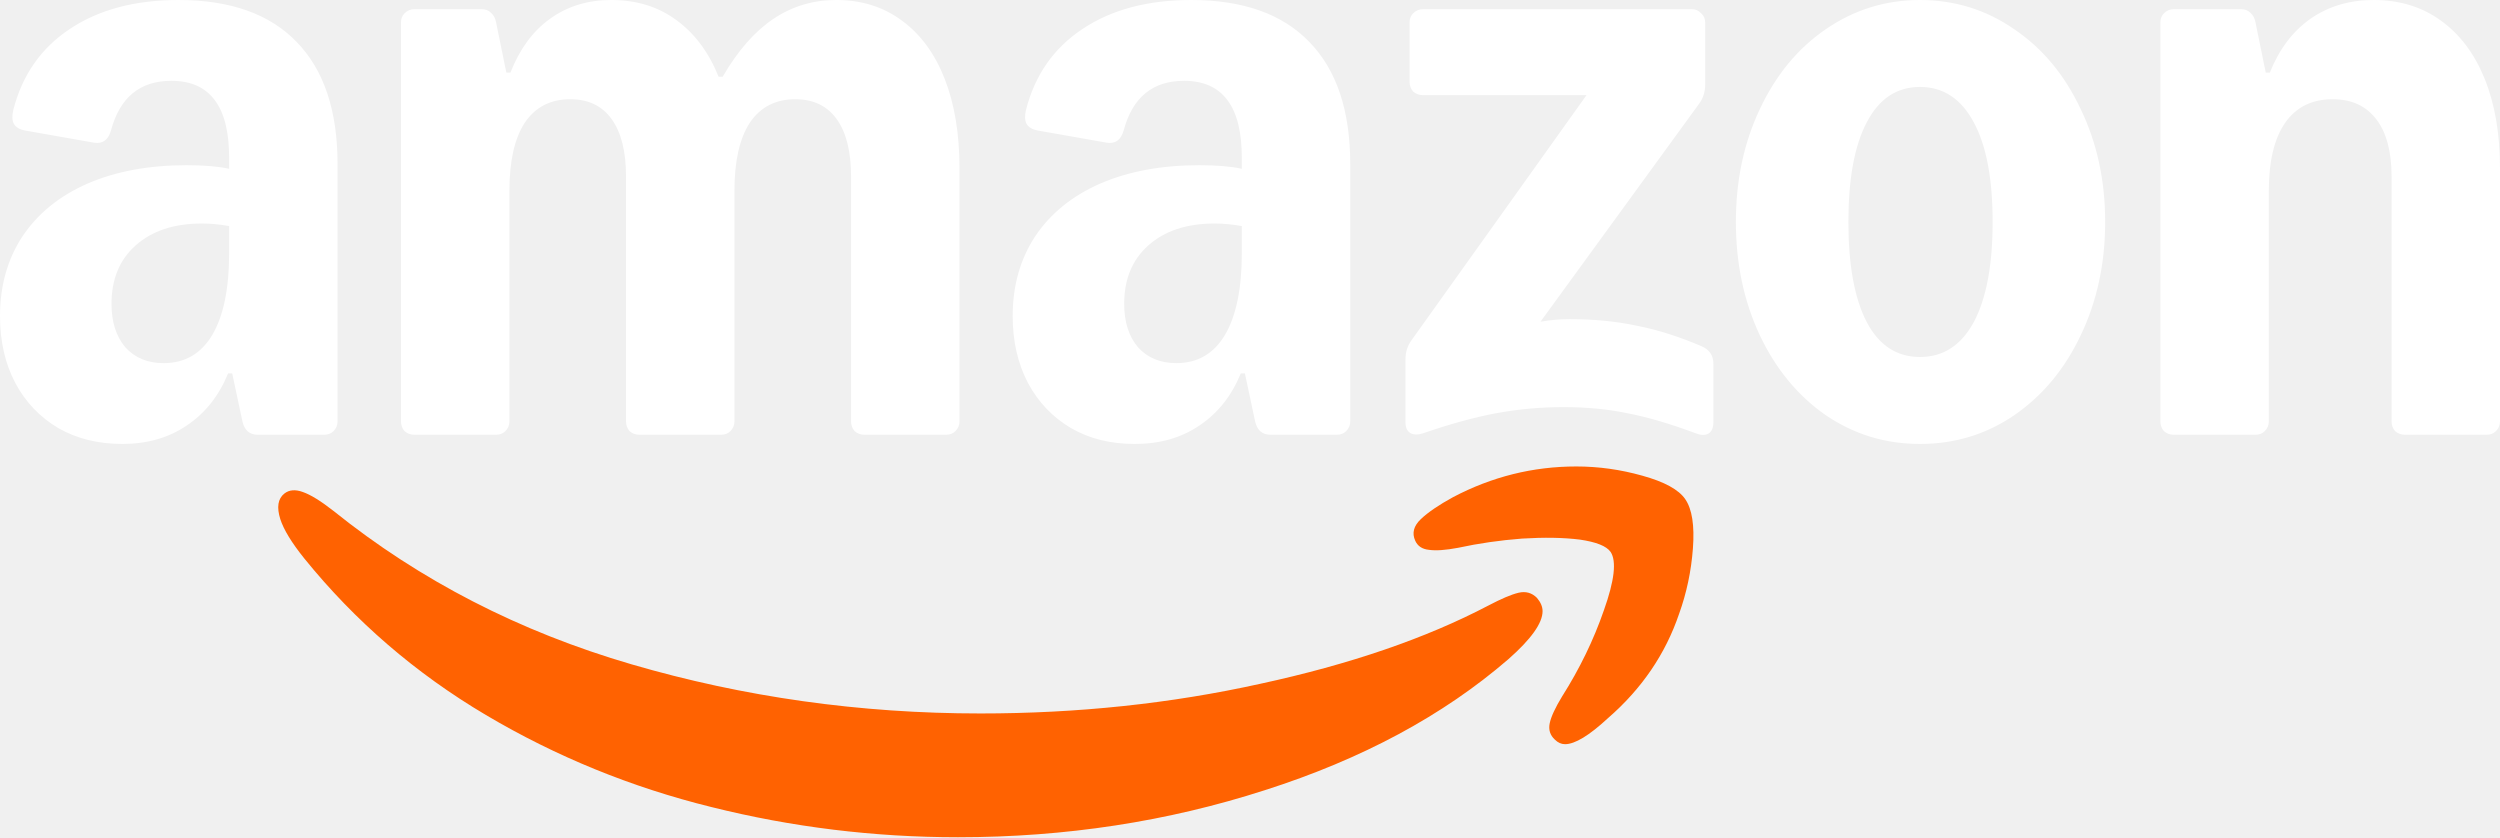
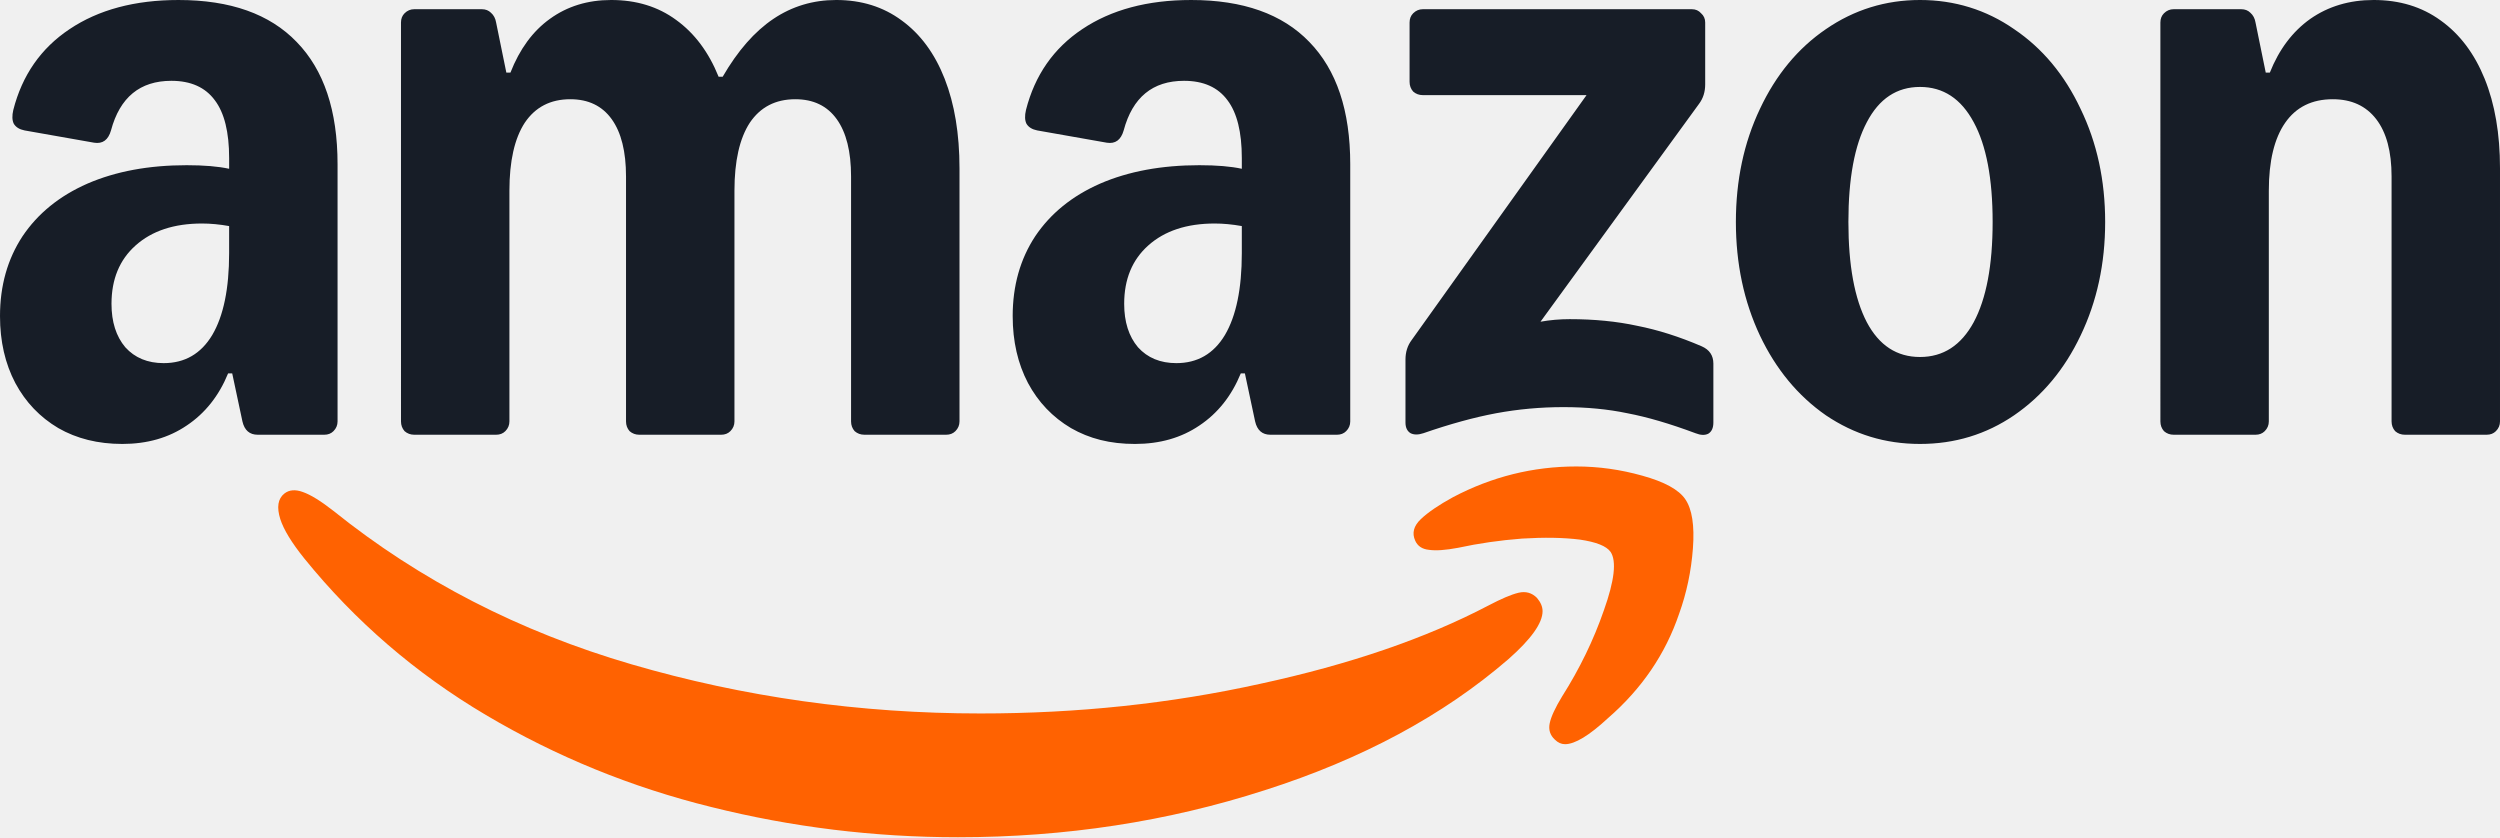
<svg xmlns="http://www.w3.org/2000/svg" width="398.614mm" height="133.494mm" viewBox="0 0 398.614 133.494" version="1.1" id="svg842">
  <defs id="defs836" />
  <g id="layer1" transform="translate(128.2473,-81.33034)">
-     <path style="fill:#fff;fill-rule:nonzero;stroke:none;stroke-width:5.11;fill-opacity:1" d="m -108.757,152.115 c -3.86,0 -7.258,-0.843 -10.194,-2.528 -2.936,-1.74 -5.219,-4.132 -6.85,-7.177 -1.631,-3.098 -2.446,-6.659 -2.446,-10.683 0,-4.839 1.196,-9.079 3.588,-12.721 2.446,-3.643 5.899,-6.443 10.357,-8.4 4.512,-1.957 9.786,-2.935 15.821,-2.935 2.773,0 5.029,0.19 6.769,0.571 v -1.712 c 0,-4.132 -0.761,-7.204 -2.283,-9.215 -1.522,-2.066 -3.833,-3.099 -6.932,-3.099 -5.002,0 -8.209,2.637 -9.623,7.91 -0.435,1.522 -1.332,2.175 -2.691,1.957 l -11.091,-1.957 c -0.816,-0.163 -1.386,-0.516 -1.713,-1.06 -0.272,-0.544 -0.299,-1.278 -0.082,-2.202 1.414,-5.545 4.404,-9.84 8.97,-12.885 4.621,-3.099 10.411,-4.648 17.37,-4.648 8.264,0 14.543,2.229 18.838,6.687 4.349,4.458 6.524,10.955 6.524,19.491 v 41.019 c 0,0.598 -0.217,1.114 -0.652,1.549 -0.381,0.381 -0.87,0.571 -1.468,0.571 h -10.601 c -1.305,0 -2.12,-0.707 -2.446,-2.12 l -1.631,-7.666 h -0.652 c -1.468,3.588 -3.67,6.36 -6.605,8.318 -2.881,1.957 -6.306,2.936 -10.275,2.936 z m -1.713,-22.345 c 0,2.882 0.734,5.192 2.202,6.932 1.522,1.685 3.561,2.528 6.116,2.528 3.371,0 5.953,-1.495 7.747,-4.485 1.794,-3.044 2.691,-7.394 2.691,-13.047 v -4.322 c -1.522,-0.272 -2.963,-0.408 -4.322,-0.408 -4.458,0 -7.992,1.169 -10.601,3.507 -2.555,2.283 -3.833,5.382 -3.833,9.296 z m 46.157,-44.852 c 0,-0.598 0.191,-1.087 0.571,-1.468 0.435,-0.435 0.952,-0.652 1.549,-0.652 h 10.765 c 0.598,0 1.087,0.19 1.468,0.571 0.435,0.381 0.707,0.897 0.816,1.549 l 1.631,7.992 h 0.652 c 1.468,-3.751 3.561,-6.605 6.28,-8.563 2.772,-2.012 6.034,-3.017 9.785,-3.017 4.023,0 7.476,1.06 10.357,3.18 2.936,2.12 5.192,5.138 6.769,9.052 h 0.653 c 2.392,-4.132 5.083,-7.204 8.073,-9.215 2.99,-2.012 6.333,-3.017 10.03,-3.017 4.023,0 7.503,1.087 10.439,3.262 2.99,2.175 5.273,5.274 6.85,9.297 1.577,4.023 2.365,8.78 2.365,14.271 v 40.367 c 0,0.598 -0.218,1.114 -0.653,1.549 -0.381,0.381 -0.87,0.571 -1.468,0.571 H 9.571 c -0.598,0 -1.115,-0.19 -1.549,-0.571 -0.381,-0.435 -0.571,-0.951 -0.571,-1.549 V 109.465 c 0,-3.969 -0.761,-7.013 -2.283,-9.133 -1.522,-2.12 -3.724,-3.18 -6.606,-3.18 -3.153,0 -5.572,1.25 -7.258,3.751 -1.631,2.501 -2.446,6.116 -2.446,10.846 v 36.779 c 0,0.598 -0.218,1.114 -0.653,1.549 -0.38,0.381 -0.87,0.571 -1.468,0.571 h -13.048 c -0.598,0 -1.115,-0.19 -1.549,-0.571 -0.381,-0.435 -0.571,-0.951 -0.571,-1.549 V 109.465 c 0,-3.969 -0.761,-7.013 -2.283,-9.133 -1.522,-2.12 -3.724,-3.18 -6.605,-3.18 -3.154,0 -5.573,1.25 -7.258,3.751 -1.631,2.501 -2.446,6.116 -2.446,10.846 v 36.779 c 0,0.598 -0.217,1.114 -0.652,1.549 -0.381,0.381 -0.87,0.571 -1.468,0.571 h -13.048 c -0.598,0 -1.115,-0.19 -1.549,-0.571 -0.38,-0.435 -0.571,-0.951 -0.571,-1.549 z m 97.533,46.809 c 0,-4.839 1.196,-9.079 3.589,-12.721 2.446,-3.643 5.898,-6.443 10.357,-8.4 4.512,-1.957 9.786,-2.935 15.82,-2.935 2.773,0 5.029,0.19 6.769,0.571 v -1.712 c 0,-4.132 -0.761,-7.204 -2.283,-9.215 -1.522,-2.066 -3.833,-3.099 -6.932,-3.099 -5.002,0 -8.209,2.637 -9.623,7.91 -0.435,1.522 -1.332,2.175 -2.691,1.957 l -11.091,-1.957 c -0.816,-0.163 -1.386,-0.516 -1.713,-1.06 -0.272,-0.544 -0.299,-1.278 -0.082,-2.202 1.414,-5.545 4.404,-9.84 8.971,-12.885 4.621,-3.099 10.411,-4.648 17.37,-4.648 8.264,0 14.543,2.229 18.838,6.687 4.349,4.458 6.524,10.955 6.524,19.491 v 41.019 c 0,0.598 -0.218,1.114 -0.653,1.549 -0.381,0.381 -0.87,0.571 -1.468,0.571 H 74.322 c -1.305,0 -2.12,-0.707 -2.446,-2.12 l -1.631,-7.666 h -0.652 c -1.468,3.588 -3.67,6.36 -6.606,8.318 -2.881,1.957 -6.306,2.936 -10.275,2.936 -3.969,0 -7.258,-0.843 -10.194,-2.528 -2.936,-1.74 -5.219,-4.132 -6.85,-7.177 -1.631,-3.098 -2.447,-6.659 -2.447,-10.683 z m 17.778,-1.957 c 0,2.882 0.734,5.192 2.202,6.932 1.522,1.685 3.561,2.528 6.116,2.528 3.371,0 5.953,-1.495 7.747,-4.485 1.794,-3.044 2.691,-7.394 2.691,-13.047 v -4.322 c -1.522,-0.272 -2.963,-0.408 -4.322,-0.408 -4.458,0 -7.992,1.169 -10.601,3.507 -2.555,2.283 -3.833,5.382 -3.833,9.296 z m 44.852,8.889 c 0,-1.196 0.326,-2.229 0.979,-3.099 L 124.719,96.499 H 98.623 c -0.598,0 -1.115,-0.19 -1.549,-0.571 -0.38,-0.435 -0.571,-0.951 -0.571,-1.549 v -9.46 c 0,-0.598 0.191,-1.087 0.571,-1.468 0.435,-0.435 0.952,-0.652 1.549,-0.652 h 42.895 c 0.598,0 1.087,0.217 1.468,0.652 0.435,0.381 0.652,0.87 0.652,1.468 v 9.867 c 0,1.196 -0.326,2.229 -0.979,3.099 l -25.28,34.74 c 1.522,-0.271 3.072,-0.407 4.648,-0.407 3.915,0 7.503,0.353 10.765,1.06 3.316,0.653 6.741,1.74 10.275,3.262 1.251,0.544 1.876,1.468 1.876,2.773 v 9.378 c 0,0.87 -0.271,1.468 -0.815,1.794 -0.544,0.272 -1.223,0.245 -2.039,-0.081 -4.077,-1.522 -7.693,-2.582 -10.846,-3.181 -3.099,-0.652 -6.497,-0.979 -10.194,-0.979 -3.697,0 -7.231,0.327 -10.765,0.979 -3.479,0.653 -7.339,1.713 -11.58,3.181 -0.816,0.272 -1.495,0.272 -2.039,0 -0.543,-0.327 -0.815,-0.897 -0.815,-1.712 z m 52.681,-21.937 c 0,-6.632 1.278,-12.64 3.833,-18.022 2.555,-5.437 6.061,-9.677 10.52,-12.722 4.513,-3.099 9.514,-4.648 15.005,-4.648 5.491,0 10.547,1.549 15.005,4.648 4.513,3.044 8.046,7.285 10.602,12.722 2.609,5.382 3.915,11.39 3.915,18.022 0,6.633 -1.305,12.668 -3.915,18.104 -2.555,5.382 -6.089,9.623 -10.602,12.722 -4.458,3.044 -9.459,4.567 -15.005,4.567 -5.545,0 -10.492,-1.522 -15.005,-4.567 -4.458,-3.099 -7.965,-7.34 -10.52,-12.722 -2.555,-5.436 -3.833,-11.471 -3.833,-18.104 z m 17.941,0 c 0,6.905 0.979,12.233 2.936,15.984 1.957,3.697 4.784,5.545 8.481,5.545 3.697,0 6.552,-1.848 8.563,-5.545 2.011,-3.751 3.017,-9.079 3.017,-15.984 0,-6.904 -1.006,-12.205 -3.017,-15.902 -2.011,-3.751 -4.866,-5.627 -8.563,-5.627 -3.697,0 -6.523,1.876 -8.481,5.627 -1.957,3.697 -2.936,8.998 -2.936,15.902 z m 49.745,-31.804 c 0,-0.598 0.191,-1.087 0.571,-1.468 0.435,-0.435 0.951,-0.652 1.549,-0.652 h 10.765 c 0.598,0 1.087,0.19 1.468,0.571 0.435,0.381 0.707,0.897 0.815,1.549 l 1.631,7.992 h 0.652 c 1.468,-3.697 3.616,-6.551 6.443,-8.563 2.881,-2.012 6.252,-3.017 10.112,-3.017 4.132,0 7.693,1.087 10.683,3.262 3.045,2.175 5.382,5.274 7.014,9.297 1.631,4.023 2.446,8.78 2.446,14.271 v 40.367 c 0,0.598 -0.218,1.114 -0.653,1.549 -0.38,0.381 -0.87,0.571 -1.468,0.571 H 255.198 c -0.598,0 -1.115,-0.19 -1.549,-0.571 -0.38,-0.435 -0.571,-0.951 -0.571,-1.549 V 109.465 c 0,-3.969 -0.816,-7.013 -2.446,-9.133 -1.631,-2.12 -3.942,-3.18 -6.932,-3.18 -3.316,0 -5.844,1.25 -7.584,3.751 -1.74,2.501 -2.61,6.116 -2.61,10.846 v 36.779 c 0,0.598 -0.217,1.114 -0.652,1.549 -0.381,0.381 -0.87,0.571 -1.468,0.571 h -13.048 c -0.598,0 -1.114,-0.19 -1.549,-0.571 -0.381,-0.435 -0.571,-0.951 -0.571,-1.549 z" id="Shape" />
+     <path style="fill:#171d27;fill-rule:nonzero;stroke:none;stroke-width:5.11;fill-opacity:1" d="m -108.757,152.115 c -3.86,0 -7.258,-0.843 -10.194,-2.528 -2.936,-1.74 -5.219,-4.132 -6.85,-7.177 -1.631,-3.098 -2.446,-6.659 -2.446,-10.683 0,-4.839 1.196,-9.079 3.588,-12.721 2.446,-3.643 5.899,-6.443 10.357,-8.4 4.512,-1.957 9.786,-2.935 15.821,-2.935 2.773,0 5.029,0.19 6.769,0.571 v -1.712 c 0,-4.132 -0.761,-7.204 -2.283,-9.215 -1.522,-2.066 -3.833,-3.099 -6.932,-3.099 -5.002,0 -8.209,2.637 -9.623,7.91 -0.435,1.522 -1.332,2.175 -2.691,1.957 l -11.091,-1.957 c -0.816,-0.163 -1.386,-0.516 -1.713,-1.06 -0.272,-0.544 -0.299,-1.278 -0.082,-2.202 1.414,-5.545 4.404,-9.84 8.97,-12.885 4.621,-3.099 10.411,-4.648 17.37,-4.648 8.264,0 14.543,2.229 18.838,6.687 4.349,4.458 6.524,10.955 6.524,19.491 v 41.019 c 0,0.598 -0.217,1.114 -0.652,1.549 -0.381,0.381 -0.87,0.571 -1.468,0.571 h -10.601 c -1.305,0 -2.12,-0.707 -2.446,-2.12 l -1.631,-7.666 h -0.652 c -1.468,3.588 -3.67,6.36 -6.605,8.318 -2.881,1.957 -6.306,2.936 -10.275,2.936 z m -1.713,-22.345 c 0,2.882 0.734,5.192 2.202,6.932 1.522,1.685 3.561,2.528 6.116,2.528 3.371,0 5.953,-1.495 7.747,-4.485 1.794,-3.044 2.691,-7.394 2.691,-13.047 v -4.322 c -1.522,-0.272 -2.963,-0.408 -4.322,-0.408 -4.458,0 -7.992,1.169 -10.601,3.507 -2.555,2.283 -3.833,5.382 -3.833,9.296 z m 46.157,-44.852 c 0,-0.598 0.191,-1.087 0.571,-1.468 0.435,-0.435 0.952,-0.652 1.549,-0.652 h 10.765 c 0.598,0 1.087,0.19 1.468,0.571 0.435,0.381 0.707,0.897 0.816,1.549 l 1.631,7.992 h 0.652 c 1.468,-3.751 3.561,-6.605 6.28,-8.563 2.772,-2.012 6.034,-3.017 9.785,-3.017 4.023,0 7.476,1.06 10.357,3.18 2.936,2.12 5.192,5.138 6.769,9.052 h 0.653 c 2.392,-4.132 5.083,-7.204 8.073,-9.215 2.99,-2.012 6.333,-3.017 10.03,-3.017 4.023,0 7.503,1.087 10.439,3.262 2.99,2.175 5.273,5.274 6.85,9.297 1.577,4.023 2.365,8.78 2.365,14.271 v 40.367 c 0,0.598 -0.218,1.114 -0.653,1.549 -0.381,0.381 -0.87,0.571 -1.468,0.571 H 9.571 c -0.598,0 -1.115,-0.19 -1.549,-0.571 -0.381,-0.435 -0.571,-0.951 -0.571,-1.549 V 109.465 c 0,-3.969 -0.761,-7.013 -2.283,-9.133 -1.522,-2.12 -3.724,-3.18 -6.606,-3.18 -3.153,0 -5.572,1.25 -7.258,3.751 -1.631,2.501 -2.446,6.116 -2.446,10.846 v 36.779 c 0,0.598 -0.218,1.114 -0.653,1.549 -0.38,0.381 -0.87,0.571 -1.468,0.571 h -13.048 c -0.598,0 -1.115,-0.19 -1.549,-0.571 -0.381,-0.435 -0.571,-0.951 -0.571,-1.549 V 109.465 c 0,-3.969 -0.761,-7.013 -2.283,-9.133 -1.522,-2.12 -3.724,-3.18 -6.605,-3.18 -3.154,0 -5.573,1.25 -7.258,3.751 -1.631,2.501 -2.446,6.116 -2.446,10.846 v 36.779 c 0,0.598 -0.217,1.114 -0.652,1.549 -0.381,0.381 -0.87,0.571 -1.468,0.571 h -13.048 c -0.598,0 -1.115,-0.19 -1.549,-0.571 -0.38,-0.435 -0.571,-0.951 -0.571,-1.549 z m 97.533,46.809 c 0,-4.839 1.196,-9.079 3.589,-12.721 2.446,-3.643 5.898,-6.443 10.357,-8.4 4.512,-1.957 9.786,-2.935 15.82,-2.935 2.773,0 5.029,0.19 6.769,0.571 v -1.712 c 0,-4.132 -0.761,-7.204 -2.283,-9.215 -1.522,-2.066 -3.833,-3.099 -6.932,-3.099 -5.002,0 -8.209,2.637 -9.623,7.91 -0.435,1.522 -1.332,2.175 -2.691,1.957 l -11.091,-1.957 c -0.816,-0.163 -1.386,-0.516 -1.713,-1.06 -0.272,-0.544 -0.299,-1.278 -0.082,-2.202 1.414,-5.545 4.404,-9.84 8.971,-12.885 4.621,-3.099 10.411,-4.648 17.37,-4.648 8.264,0 14.543,2.229 18.838,6.687 4.349,4.458 6.524,10.955 6.524,19.491 v 41.019 c 0,0.598 -0.218,1.114 -0.653,1.549 -0.381,0.381 -0.87,0.571 -1.468,0.571 H 74.322 c -1.305,0 -2.12,-0.707 -2.446,-2.12 l -1.631,-7.666 h -0.652 c -1.468,3.588 -3.67,6.36 -6.606,8.318 -2.881,1.957 -6.306,2.936 -10.275,2.936 -3.969,0 -7.258,-0.843 -10.194,-2.528 -2.936,-1.74 -5.219,-4.132 -6.85,-7.177 -1.631,-3.098 -2.447,-6.659 -2.447,-10.683 z m 17.778,-1.957 c 0,2.882 0.734,5.192 2.202,6.932 1.522,1.685 3.561,2.528 6.116,2.528 3.371,0 5.953,-1.495 7.747,-4.485 1.794,-3.044 2.691,-7.394 2.691,-13.047 v -4.322 c -1.522,-0.272 -2.963,-0.408 -4.322,-0.408 -4.458,0 -7.992,1.169 -10.601,3.507 -2.555,2.283 -3.833,5.382 -3.833,9.296 z m 44.852,8.889 c 0,-1.196 0.326,-2.229 0.979,-3.099 L 124.719,96.499 H 98.623 c -0.598,0 -1.115,-0.19 -1.549,-0.571 -0.38,-0.435 -0.571,-0.951 -0.571,-1.549 v -9.46 c 0,-0.598 0.191,-1.087 0.571,-1.468 0.435,-0.435 0.952,-0.652 1.549,-0.652 h 42.895 c 0.598,0 1.087,0.217 1.468,0.652 0.435,0.381 0.652,0.87 0.652,1.468 v 9.867 c 0,1.196 -0.326,2.229 -0.979,3.099 l -25.28,34.74 c 1.522,-0.271 3.072,-0.407 4.648,-0.407 3.915,0 7.503,0.353 10.765,1.06 3.316,0.653 6.741,1.74 10.275,3.262 1.251,0.544 1.876,1.468 1.876,2.773 v 9.378 c 0,0.87 -0.271,1.468 -0.815,1.794 -0.544,0.272 -1.223,0.245 -2.039,-0.081 -4.077,-1.522 -7.693,-2.582 -10.846,-3.181 -3.099,-0.652 -6.497,-0.979 -10.194,-0.979 -3.697,0 -7.231,0.327 -10.765,0.979 -3.479,0.653 -7.339,1.713 -11.58,3.181 -0.816,0.272 -1.495,0.272 -2.039,0 -0.543,-0.327 -0.815,-0.897 -0.815,-1.712 z m 52.681,-21.937 c 0,-6.632 1.278,-12.64 3.833,-18.022 2.555,-5.437 6.061,-9.677 10.52,-12.722 4.513,-3.099 9.514,-4.648 15.005,-4.648 5.491,0 10.547,1.549 15.005,4.648 4.513,3.044 8.046,7.285 10.602,12.722 2.609,5.382 3.915,11.39 3.915,18.022 0,6.633 -1.305,12.668 -3.915,18.104 -2.555,5.382 -6.089,9.623 -10.602,12.722 -4.458,3.044 -9.459,4.567 -15.005,4.567 -5.545,0 -10.492,-1.522 -15.005,-4.567 -4.458,-3.099 -7.965,-7.34 -10.52,-12.722 -2.555,-5.436 -3.833,-11.471 -3.833,-18.104 z m 17.941,0 c 0,6.905 0.979,12.233 2.936,15.984 1.957,3.697 4.784,5.545 8.481,5.545 3.697,0 6.552,-1.848 8.563,-5.545 2.011,-3.751 3.017,-9.079 3.017,-15.984 0,-6.904 -1.006,-12.205 -3.017,-15.902 -2.011,-3.751 -4.866,-5.627 -8.563,-5.627 -3.697,0 -6.523,1.876 -8.481,5.627 -1.957,3.697 -2.936,8.998 -2.936,15.902 z m 49.745,-31.804 c 0,-0.598 0.191,-1.087 0.571,-1.468 0.435,-0.435 0.951,-0.652 1.549,-0.652 h 10.765 c 0.598,0 1.087,0.19 1.468,0.571 0.435,0.381 0.707,0.897 0.815,1.549 l 1.631,7.992 h 0.652 c 1.468,-3.697 3.616,-6.551 6.443,-8.563 2.881,-2.012 6.252,-3.017 10.112,-3.017 4.132,0 7.693,1.087 10.683,3.262 3.045,2.175 5.382,5.274 7.014,9.297 1.631,4.023 2.446,8.78 2.446,14.271 v 40.367 c 0,0.598 -0.218,1.114 -0.653,1.549 -0.38,0.381 -0.87,0.571 -1.468,0.571 H 255.198 c -0.598,0 -1.115,-0.19 -1.549,-0.571 -0.38,-0.435 -0.571,-0.951 -0.571,-1.549 V 109.465 c 0,-3.969 -0.816,-7.013 -2.446,-9.133 -1.631,-2.12 -3.942,-3.18 -6.932,-3.18 -3.316,0 -5.844,1.25 -7.584,3.751 -1.74,2.501 -2.61,6.116 -2.61,10.846 v 36.779 c 0,0.598 -0.217,1.114 -0.652,1.549 -0.381,0.381 -0.87,0.571 -1.468,0.571 h -13.048 c -0.598,0 -1.114,-0.19 -1.549,-0.571 -0.381,-0.435 -0.571,-0.951 -0.571,-1.549 z" id="Shape" />
    <path style="fill:#ff6201;fill-rule:nonzero;stroke:none;stroke-width:5.11;fill-opacity:1" d="m -82.904,160.023 c -1.033,0.816 -1.25,2.174 -0.652,4.078 0.544,1.685 1.821,3.778 3.833,6.279 8.1,10.004 17.75,18.321 28.95,24.954 11.2,6.633 23.188,11.526 35.964,14.679 12.83,3.208 25.932,4.811 39.306,4.811 17.126,0 33.436,-2.501 48.93,-7.503 15.494,-4.947 28.433,-11.906 38.818,-20.877 3.642,-3.207 5.464,-5.763 5.464,-7.666 0,-0.707 -0.299,-1.414 -0.897,-2.12 -0.816,-0.815 -1.794,-1.087 -2.936,-0.815 -1.142,0.271 -2.745,0.951 -4.811,2.039 -9.949,5.219 -22.072,9.378 -36.371,12.477 -14.244,3.153 -29.113,4.73 -44.607,4.73 -19.191,0 -37.73,-2.609 -55.617,-7.829 -17.887,-5.219 -33.734,-13.374 -47.543,-24.465 -2.011,-1.577 -3.643,-2.583 -4.893,-3.018 -1.196,-0.435 -2.175,-0.353 -2.936,0.245 z" id="Path" />
    <path style="fill:#ff6201;fill-rule:nonzero;stroke:none;stroke-width:5.11;fill-opacity:1" d="m 98.296,164.105 c -1.142,1.087 -1.441,2.229 -0.897,3.426 0.381,0.87 1.115,1.359 2.202,1.468 1.087,0.163 2.636,0.054 4.648,-0.326 3.262,-0.707 6.66,-1.196 10.194,-1.468 3.534,-0.217 6.606,-0.163 9.215,0.163 2.61,0.381 4.241,1.033 4.893,1.957 0.979,1.468 0.625,4.567 -1.06,9.297 -1.631,4.73 -3.86,9.323 -6.687,13.782 -1.087,1.794 -1.74,3.207 -1.957,4.241 -0.217,1.033 0.055,1.903 0.816,2.609 0.489,0.489 1.033,0.734 1.631,0.734 1.577,0 3.86,-1.386 6.851,-4.159 5.382,-4.676 9.16,-10.221 11.335,-16.636 1.196,-3.317 1.93,-6.796 2.202,-10.439 0.272,-3.642 -0.136,-6.252 -1.223,-7.829 -1.033,-1.522 -3.316,-2.773 -6.85,-3.751 -3.479,-0.979 -6.986,-1.468 -10.52,-1.468 -6.905,0 -13.456,1.631 -19.653,4.893 -2.283,1.251 -3.996,2.419 -5.138,3.506 z" id="path6" />
  </g>
</svg>
